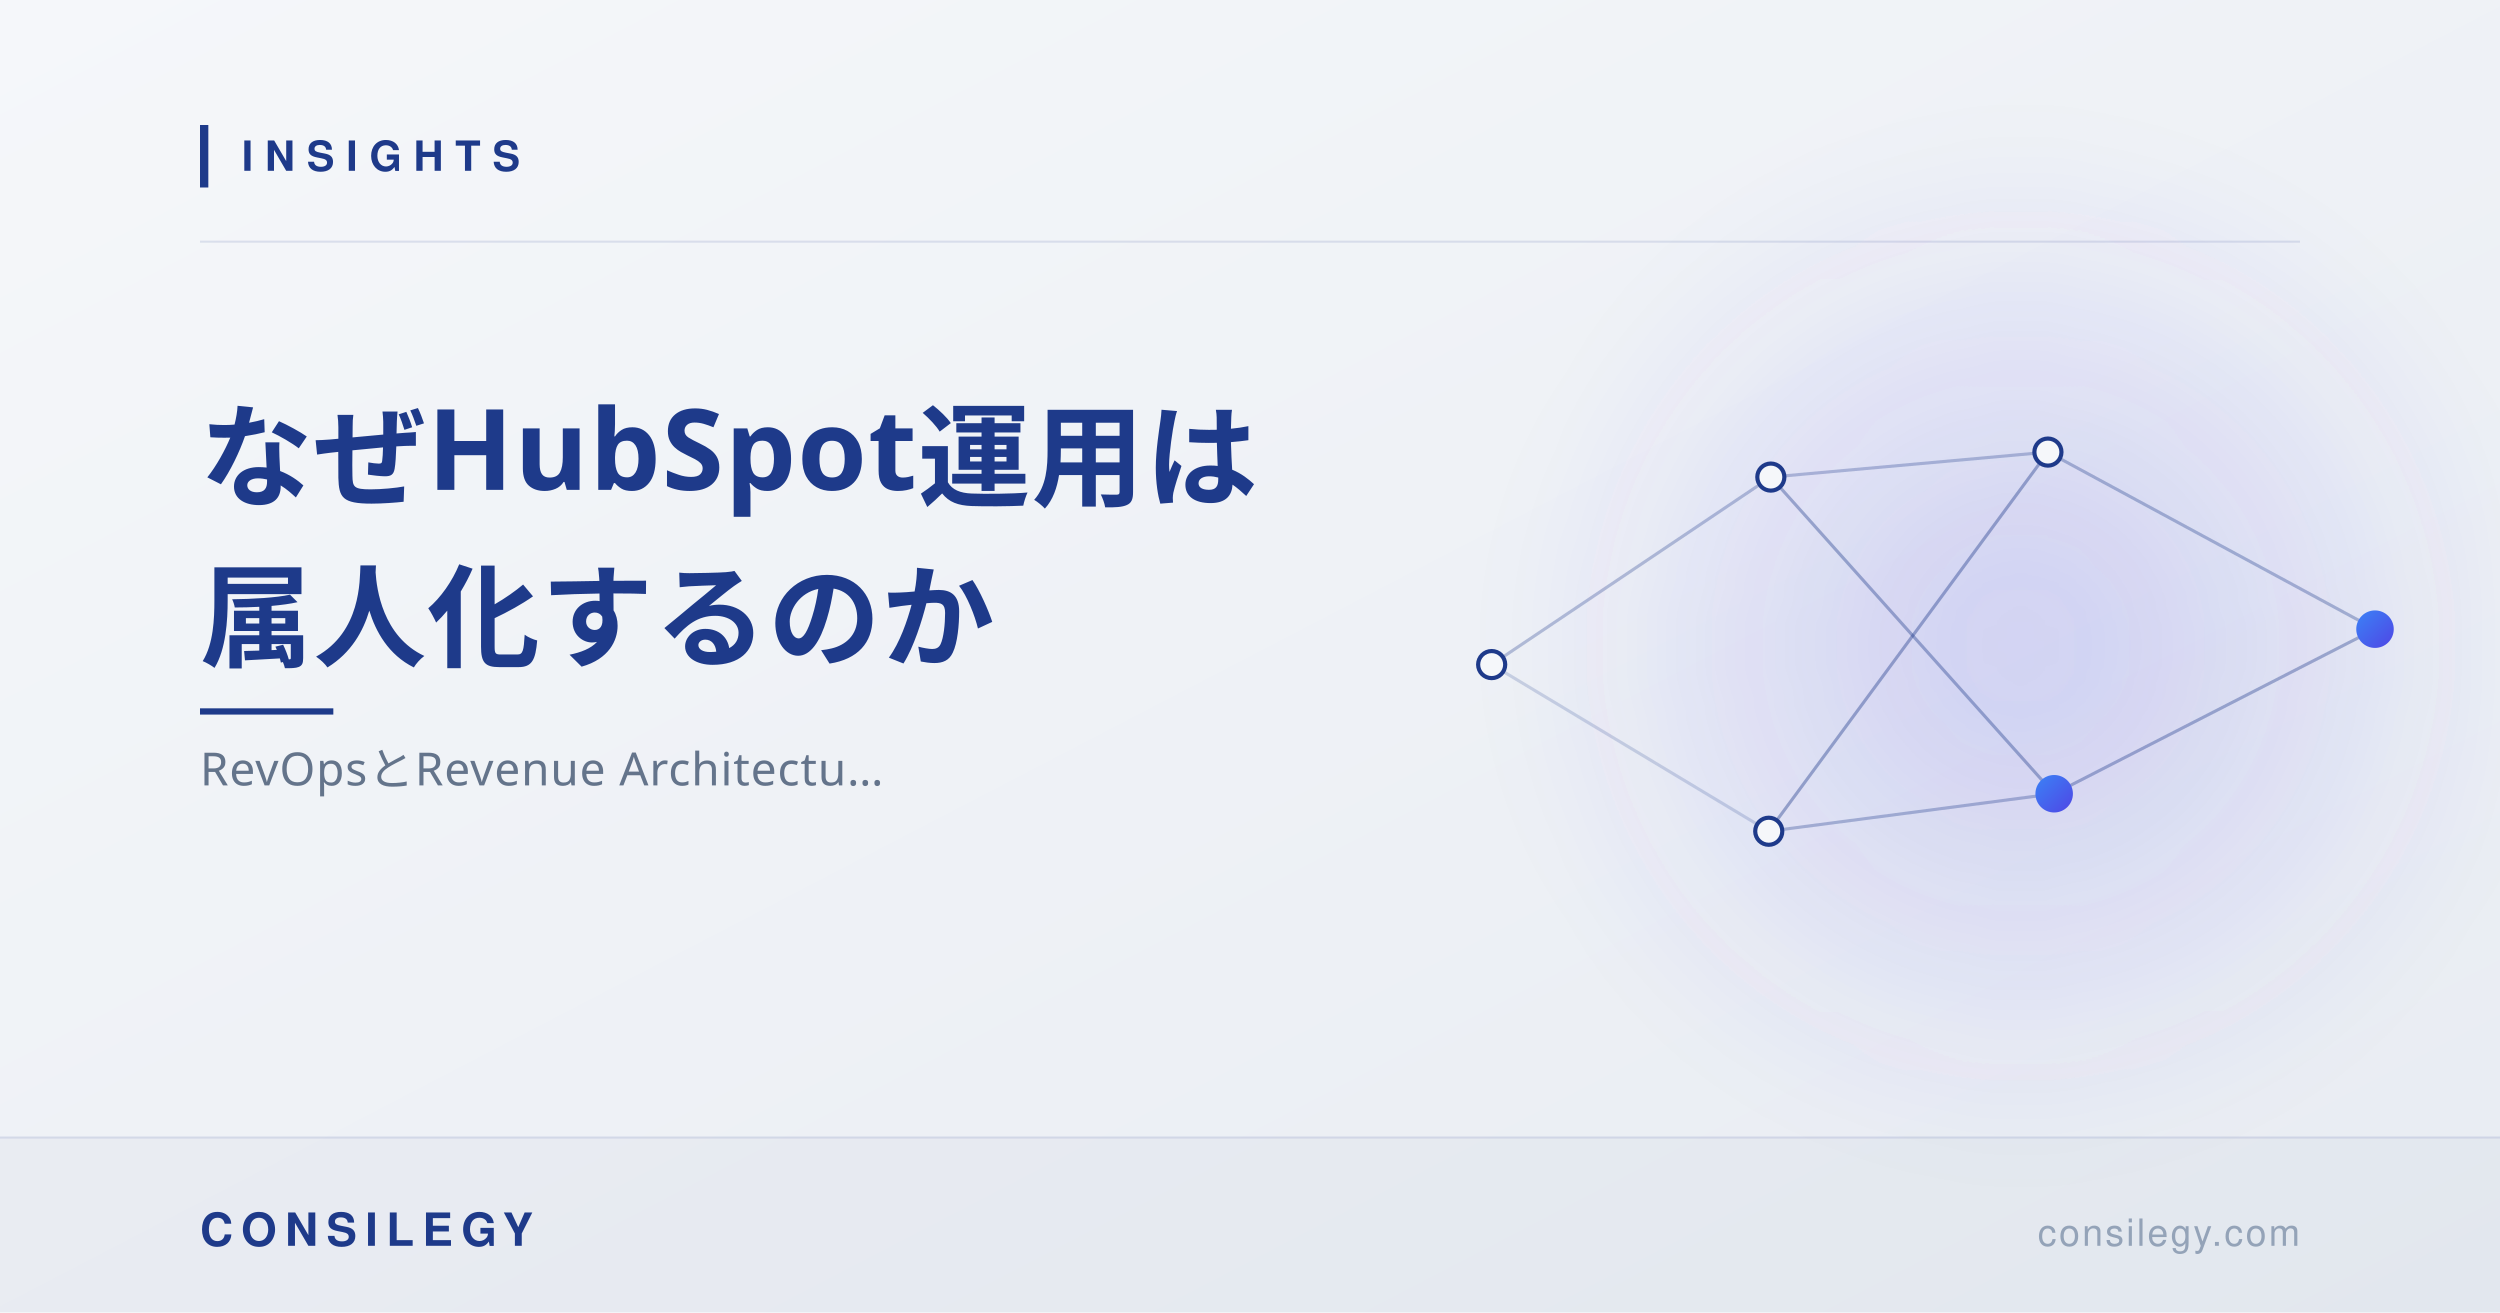
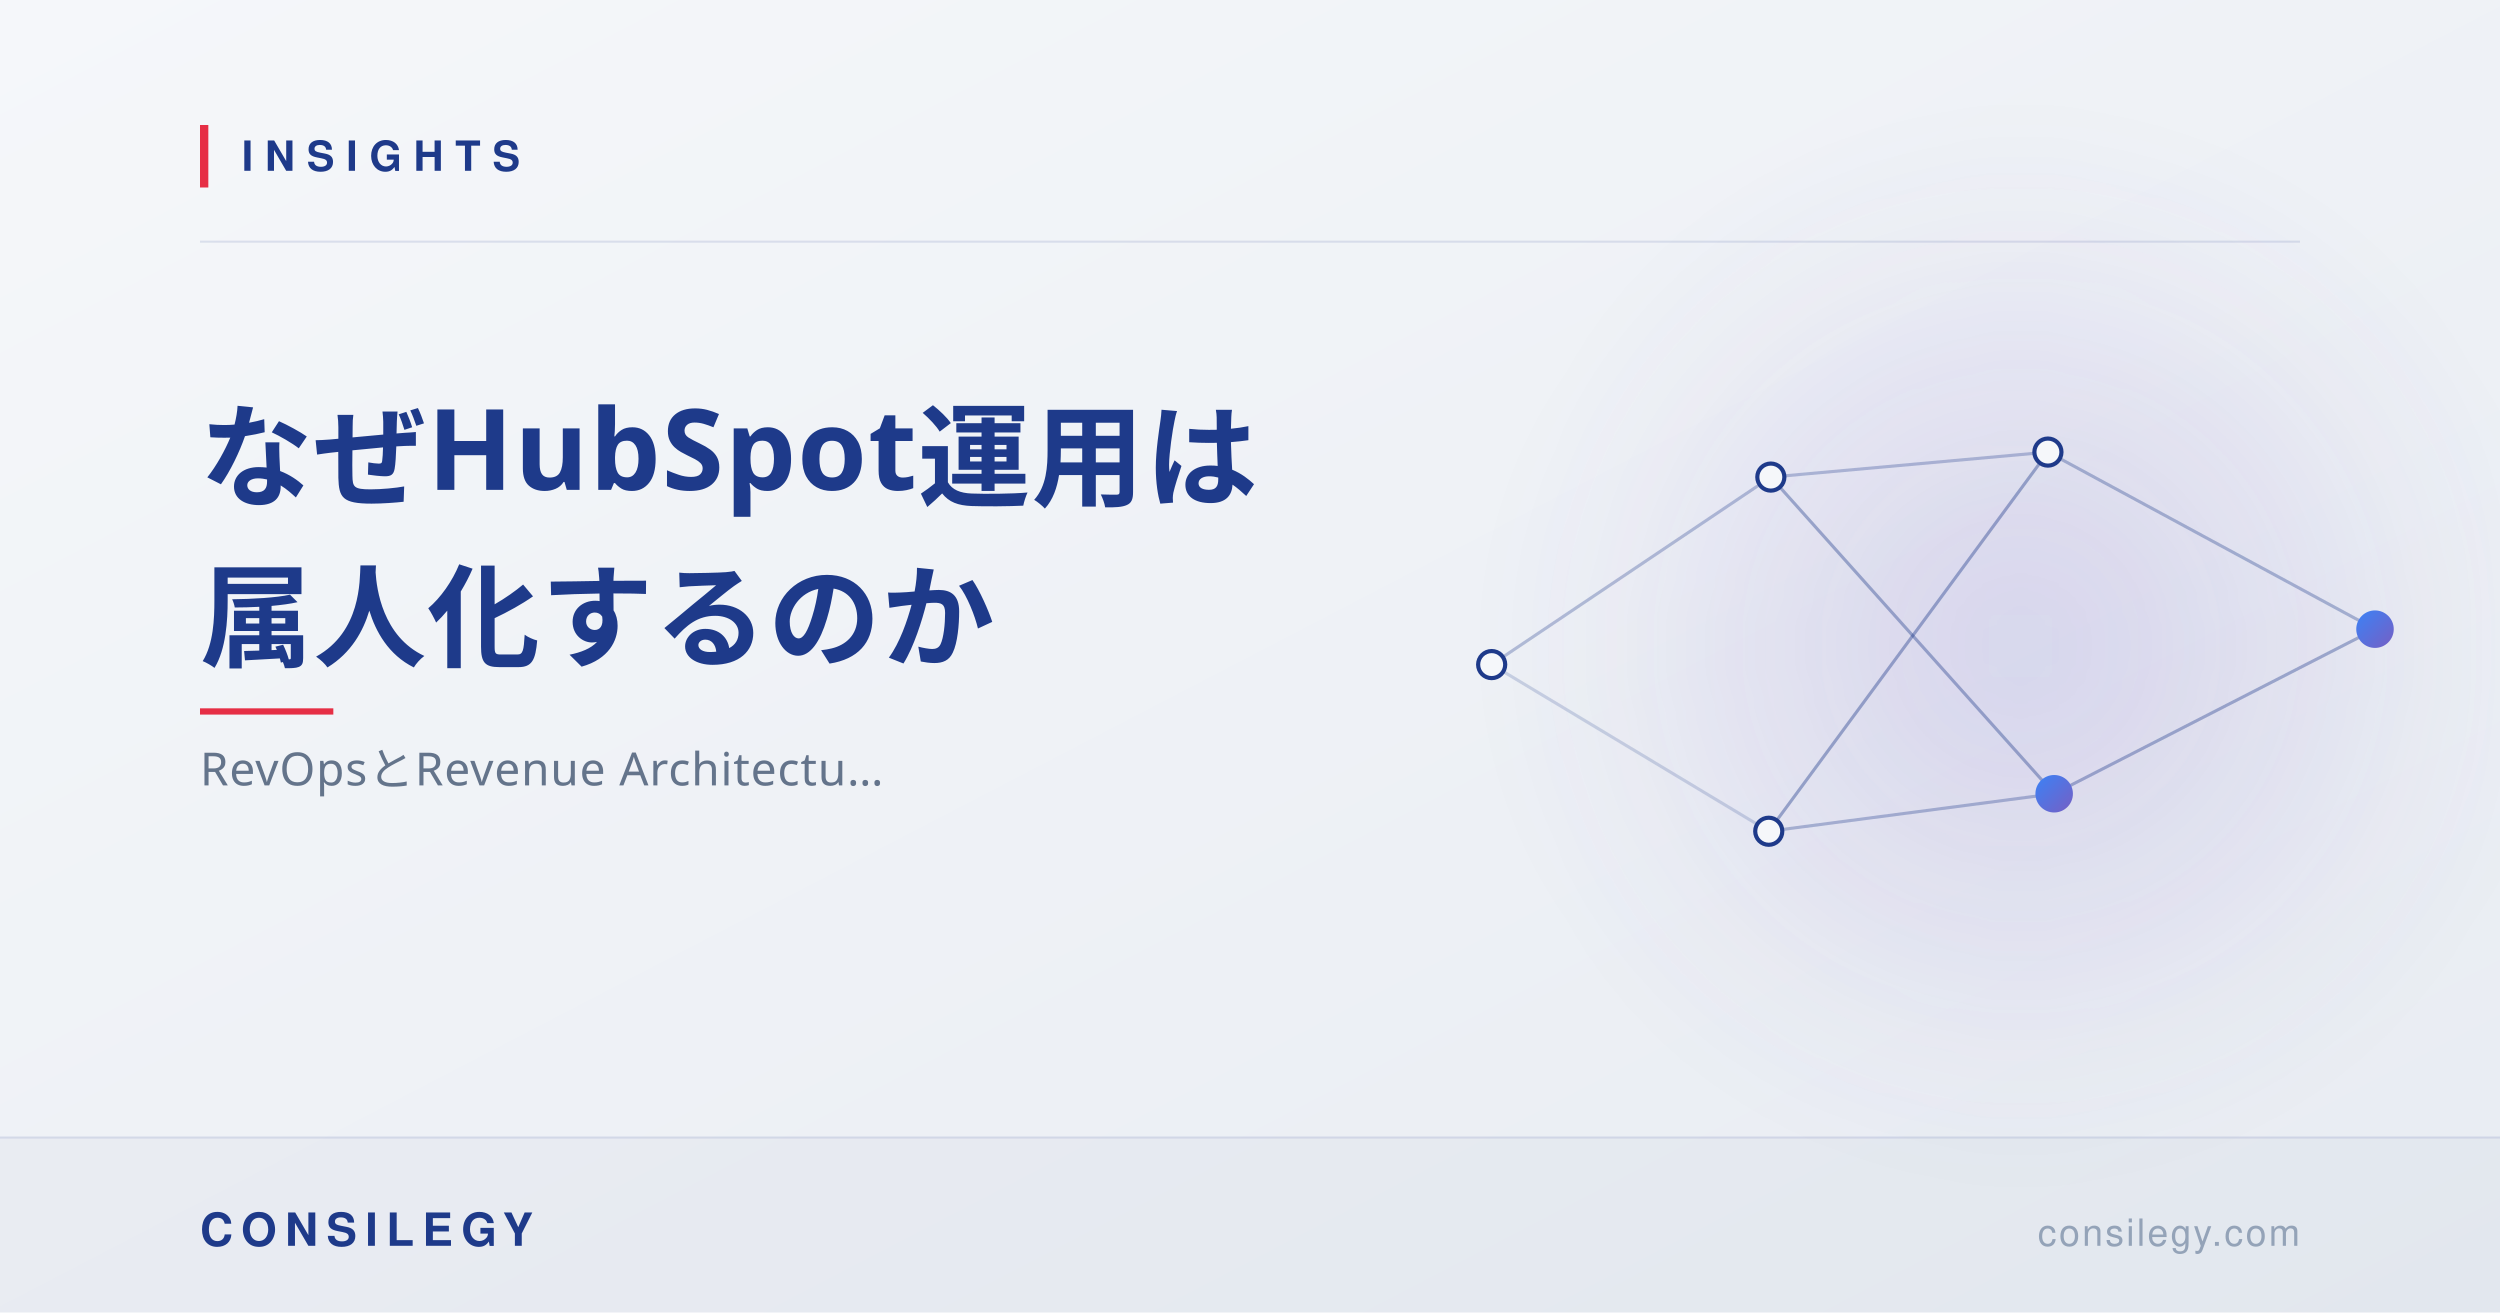
<svg xmlns="http://www.w3.org/2000/svg" viewBox="0 0 1200 630" width="1200" height="630">
  <defs>
    <linearGradient id="bg" x1="0%" y1="0%" x2="100%" y2="100%">
      <stop offset="0%" stop-color="#F5F7FA" />
      <stop offset="100%" stop-color="#E8ECF2" />
    </linearGradient>
    <linearGradient id="bi" x1="0%" y1="0%" x2="100%" y2="100%">
      <stop offset="0%" stop-color="#3B82F6" />
-       <stop offset="100%" stop-color="#4F46E5" />
+       <stop offset="100%" stop-color="#765FC4" />
    </linearGradient>
    <radialGradient id="glow" cx="50%" cy="50%" r="50%">
-       <stop offset="0%" stop-color="#4F46E5" stop-opacity="0.20" />
-       <stop offset="100%" stop-color="#4F46E5" stop-opacity="0" />
+       <stop offset="0%" stop-color="#765FC4" stop-opacity="0.20" />
+       <stop offset="100%" stop-color="#765FC4" stop-opacity="0" />
    </radialGradient>
    <filter id="soft" x="-60%" y="-60%" width="220%" height="220%">
      <feGaussianBlur stdDeviation="26" />
    </filter>
  </defs>
  <rect width="1200" height="630" fill="url(#bg)" />
  <circle cx="970" cy="310" r="240" fill="url(#glow)" filter="url(#soft)" />
  <line x1="716" y1="319" x2="850" y2="229" stroke="#1E3A8A" stroke-opacity="0.30" stroke-width="1.5" />
  <line x1="716" y1="319" x2="849" y2="399" stroke="#1E3A8A" stroke-opacity="0.19" stroke-width="1.5" />
  <line x1="850" y1="229" x2="983" y2="217" stroke="#1E3A8A" stroke-opacity="0.29" stroke-width="1.5" />
  <line x1="850" y1="229" x2="986" y2="381" stroke="#1E3A8A" stroke-opacity="0.38" stroke-width="1.5" />
  <line x1="849" y1="399" x2="983" y2="217" stroke="#1E3A8A" stroke-opacity="0.40" stroke-width="1.5" />
  <line x1="849" y1="399" x2="986" y2="381" stroke="#1E3A8A" stroke-opacity="0.32" stroke-width="1.5" />
  <line x1="983" y1="217" x2="1140" y2="302" stroke="#1E3A8A" stroke-opacity="0.33" stroke-width="1.5" />
  <line x1="986" y1="381" x2="1140" y2="302" stroke="#1E3A8A" stroke-opacity="0.37" stroke-width="1.5" />
  <circle cx="716" cy="319" r="6.5" fill="#F5F7FA" stroke="#1E3A8A" stroke-width="2" />
  <circle cx="850" cy="229" r="6.5" fill="#F5F7FA" stroke="#1E3A8A" stroke-width="2" />
  <circle cx="849" cy="399" r="6.5" fill="#F5F7FA" stroke="#1E3A8A" stroke-width="2" />
  <circle cx="983" cy="217" r="6.5" fill="#F5F7FA" stroke="#1E3A8A" stroke-width="2" />
  <circle cx="986" cy="381" r="9" fill="url(#bi)" />
  <circle cx="1140" cy="302" r="9" fill="url(#bi)" />
-   <rect x="96" y="60" width="4" height="30" fill="#1E3A8A" />
+   <rect x="96" y="60" width="4" height="30" fill="#E62E45" />
  <text x="116" y="82" font-family="'Helvetica Neue',Helvetica,Arial,sans-serif" font-size="20" font-weight="600" fill="#1E3A8A" letter-spacing="0.28em">INSIGHTS</text>
  <line x1="96" y1="116" x2="1104" y2="116" stroke="#1E3A8A" stroke-opacity="0.12" stroke-width="1" />
  <text x="96" y="239" font-family="'Hiragino Sans','Hiragino Kaku Gothic ProN',system-ui,sans-serif" font-size="54" font-weight="600" fill="#1E3A8A" letter-spacing="0.01em">なぜHubSpot運用は</text>
  <text x="96" y="316" font-family="'Hiragino Sans','Hiragino Kaku Gothic ProN',system-ui,sans-serif" font-size="54" font-weight="600" fill="#1E3A8A" letter-spacing="0.01em">属人化するのか</text>
-   <rect x="96" y="340" width="64" height="3" fill="#1E3A8A" />
+   <rect x="96" y="340" width="64" height="3" fill="#E62E45" />
  <text x="96" y="377" font-family="'Hiragino Sans','Hiragino Kaku Gothic ProN',system-ui,sans-serif" font-size="22" font-weight="400" fill="#64748B" letter-spacing="0.02em">RevOpsとRevenue Architectu…</text>
  <rect x="0" y="546" width="1200" height="84" fill="#1E3A8A" fill-opacity="0.035" />
  <line x1="0" y1="546" x2="1200" y2="546" stroke="#1E3A8A" stroke-opacity="0.12" stroke-width="1" />
  <text x="96" y="598" font-family="'Helvetica Neue',Helvetica,Arial,sans-serif" font-size="22" font-weight="600" fill="#1E3A8A" letter-spacing="0.18em">CONSILEGY</text>
  <text x="1104" y="598" text-anchor="end" font-family="'Helvetica Neue',Helvetica,Arial,sans-serif" font-size="18" font-weight="400" fill="#94A3B8" letter-spacing="0.06em">consilegy.com</text>
</svg>
